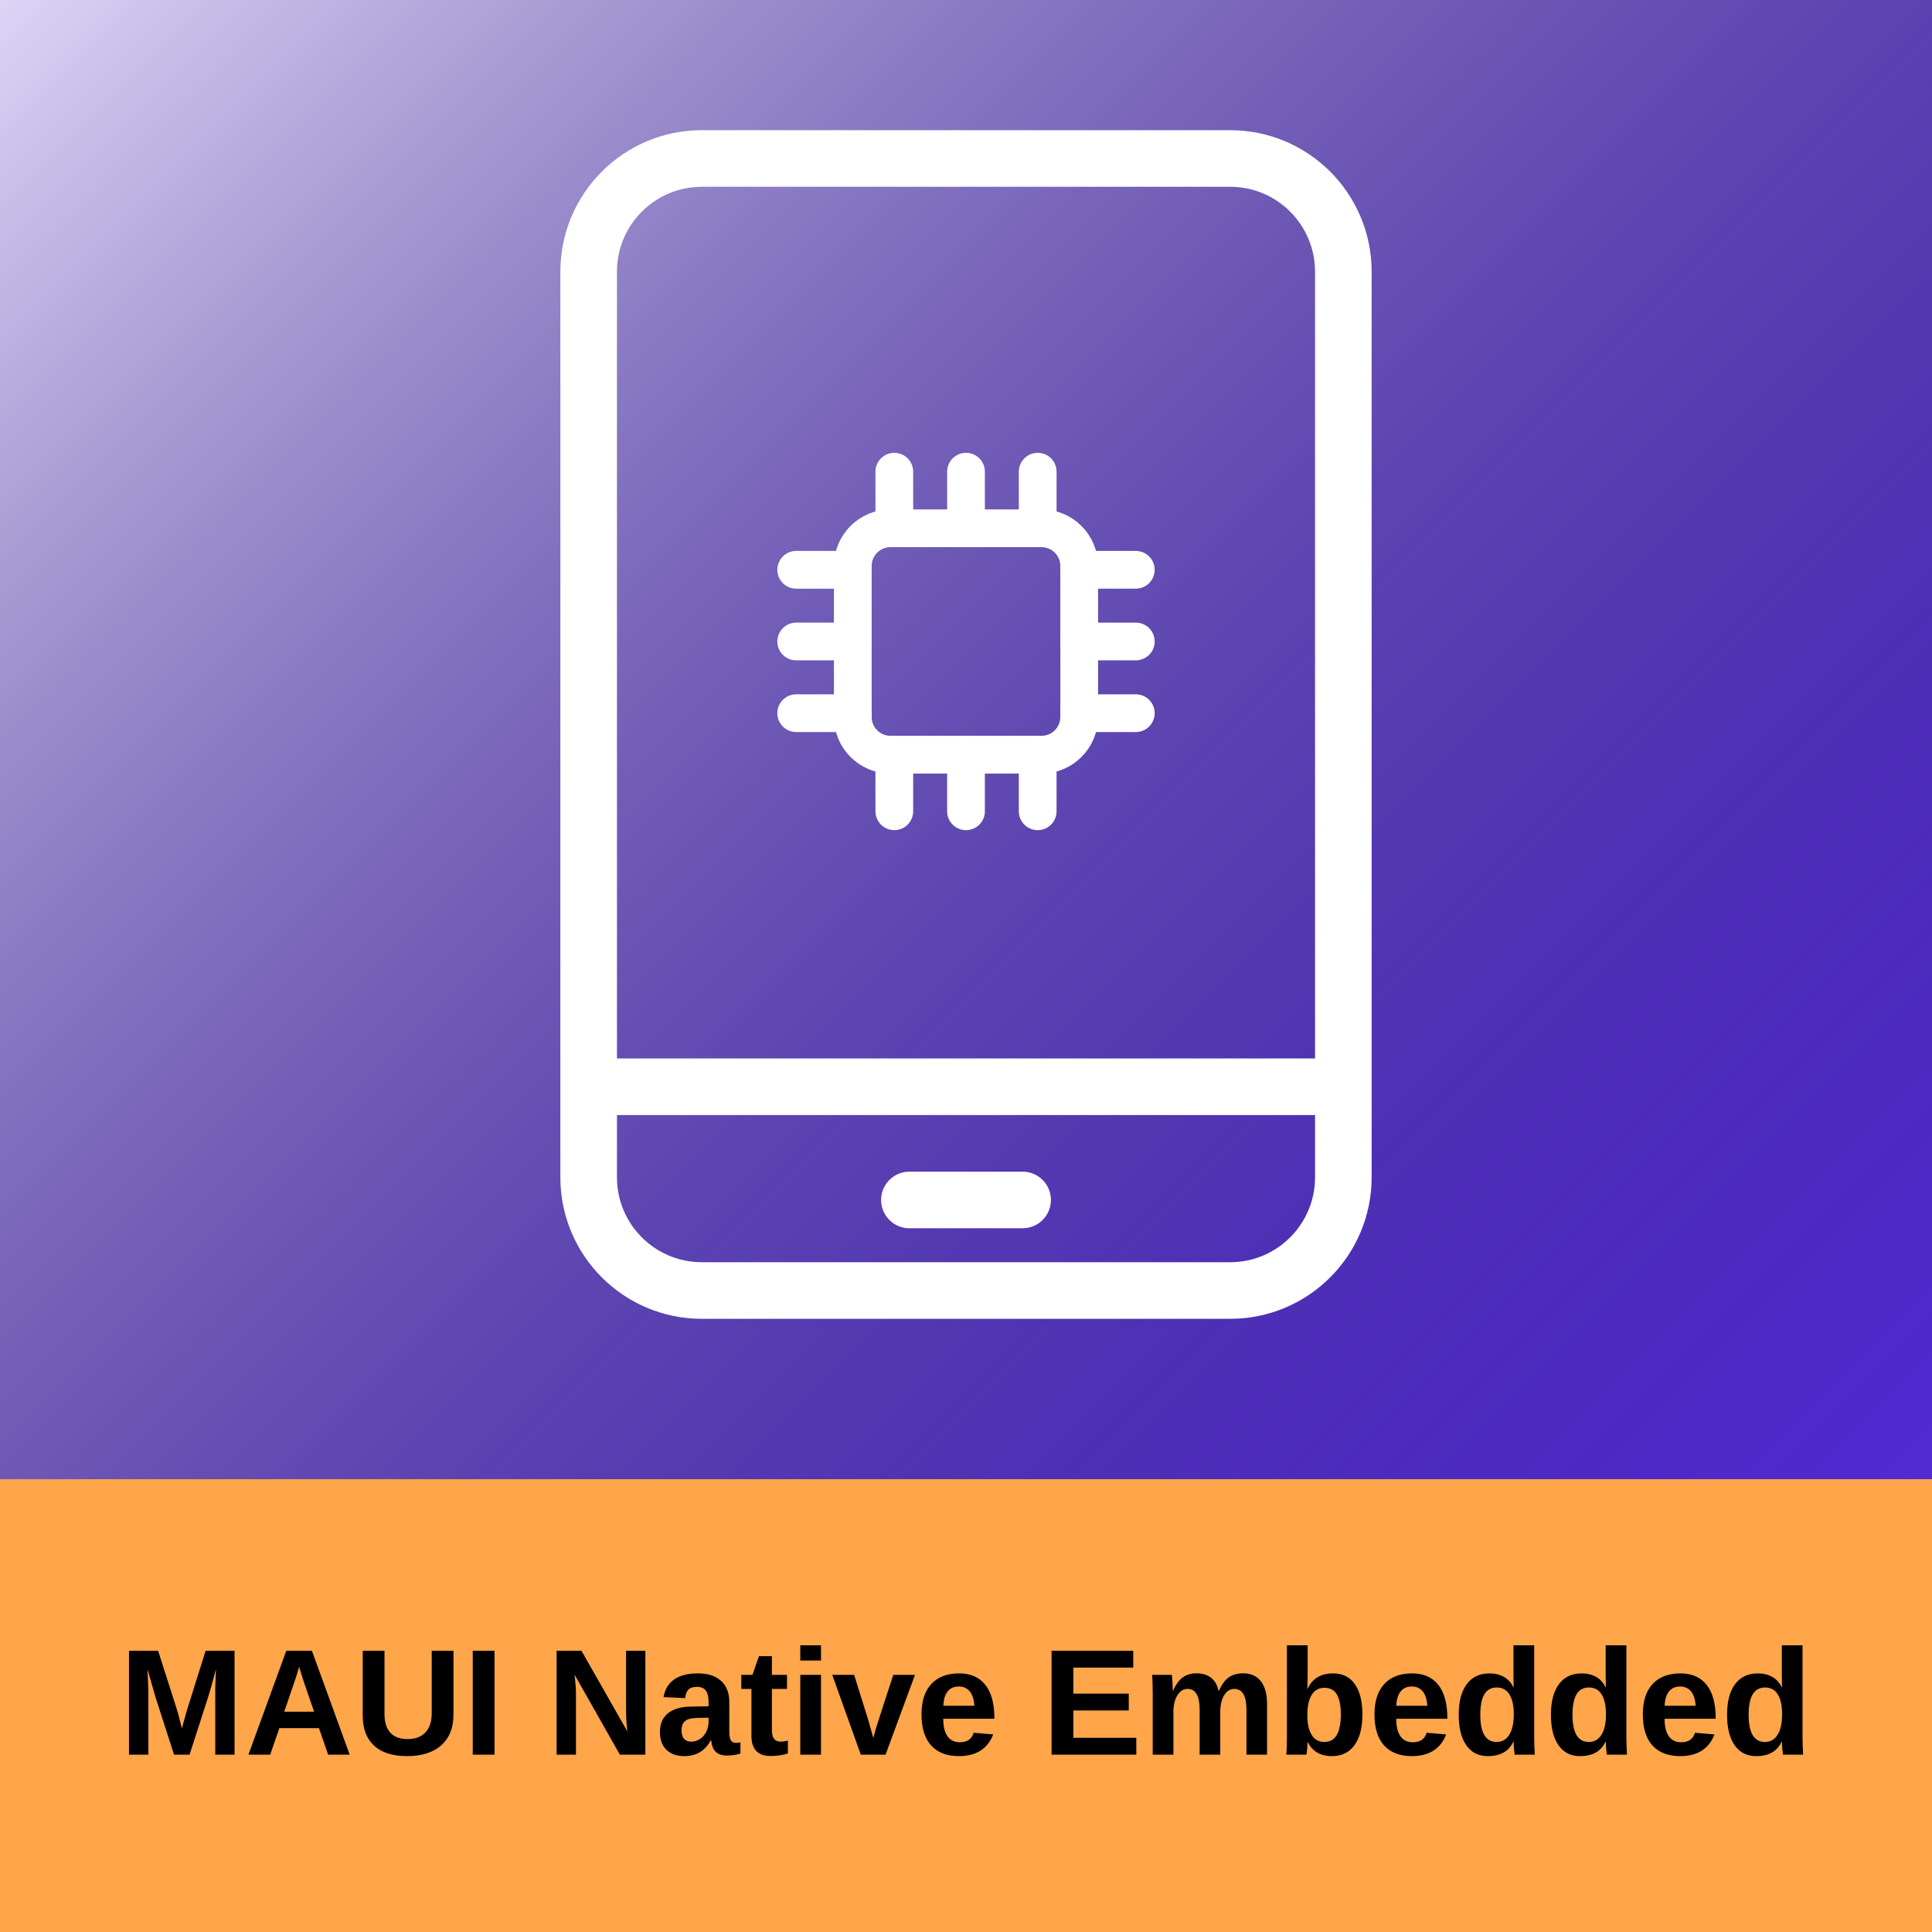
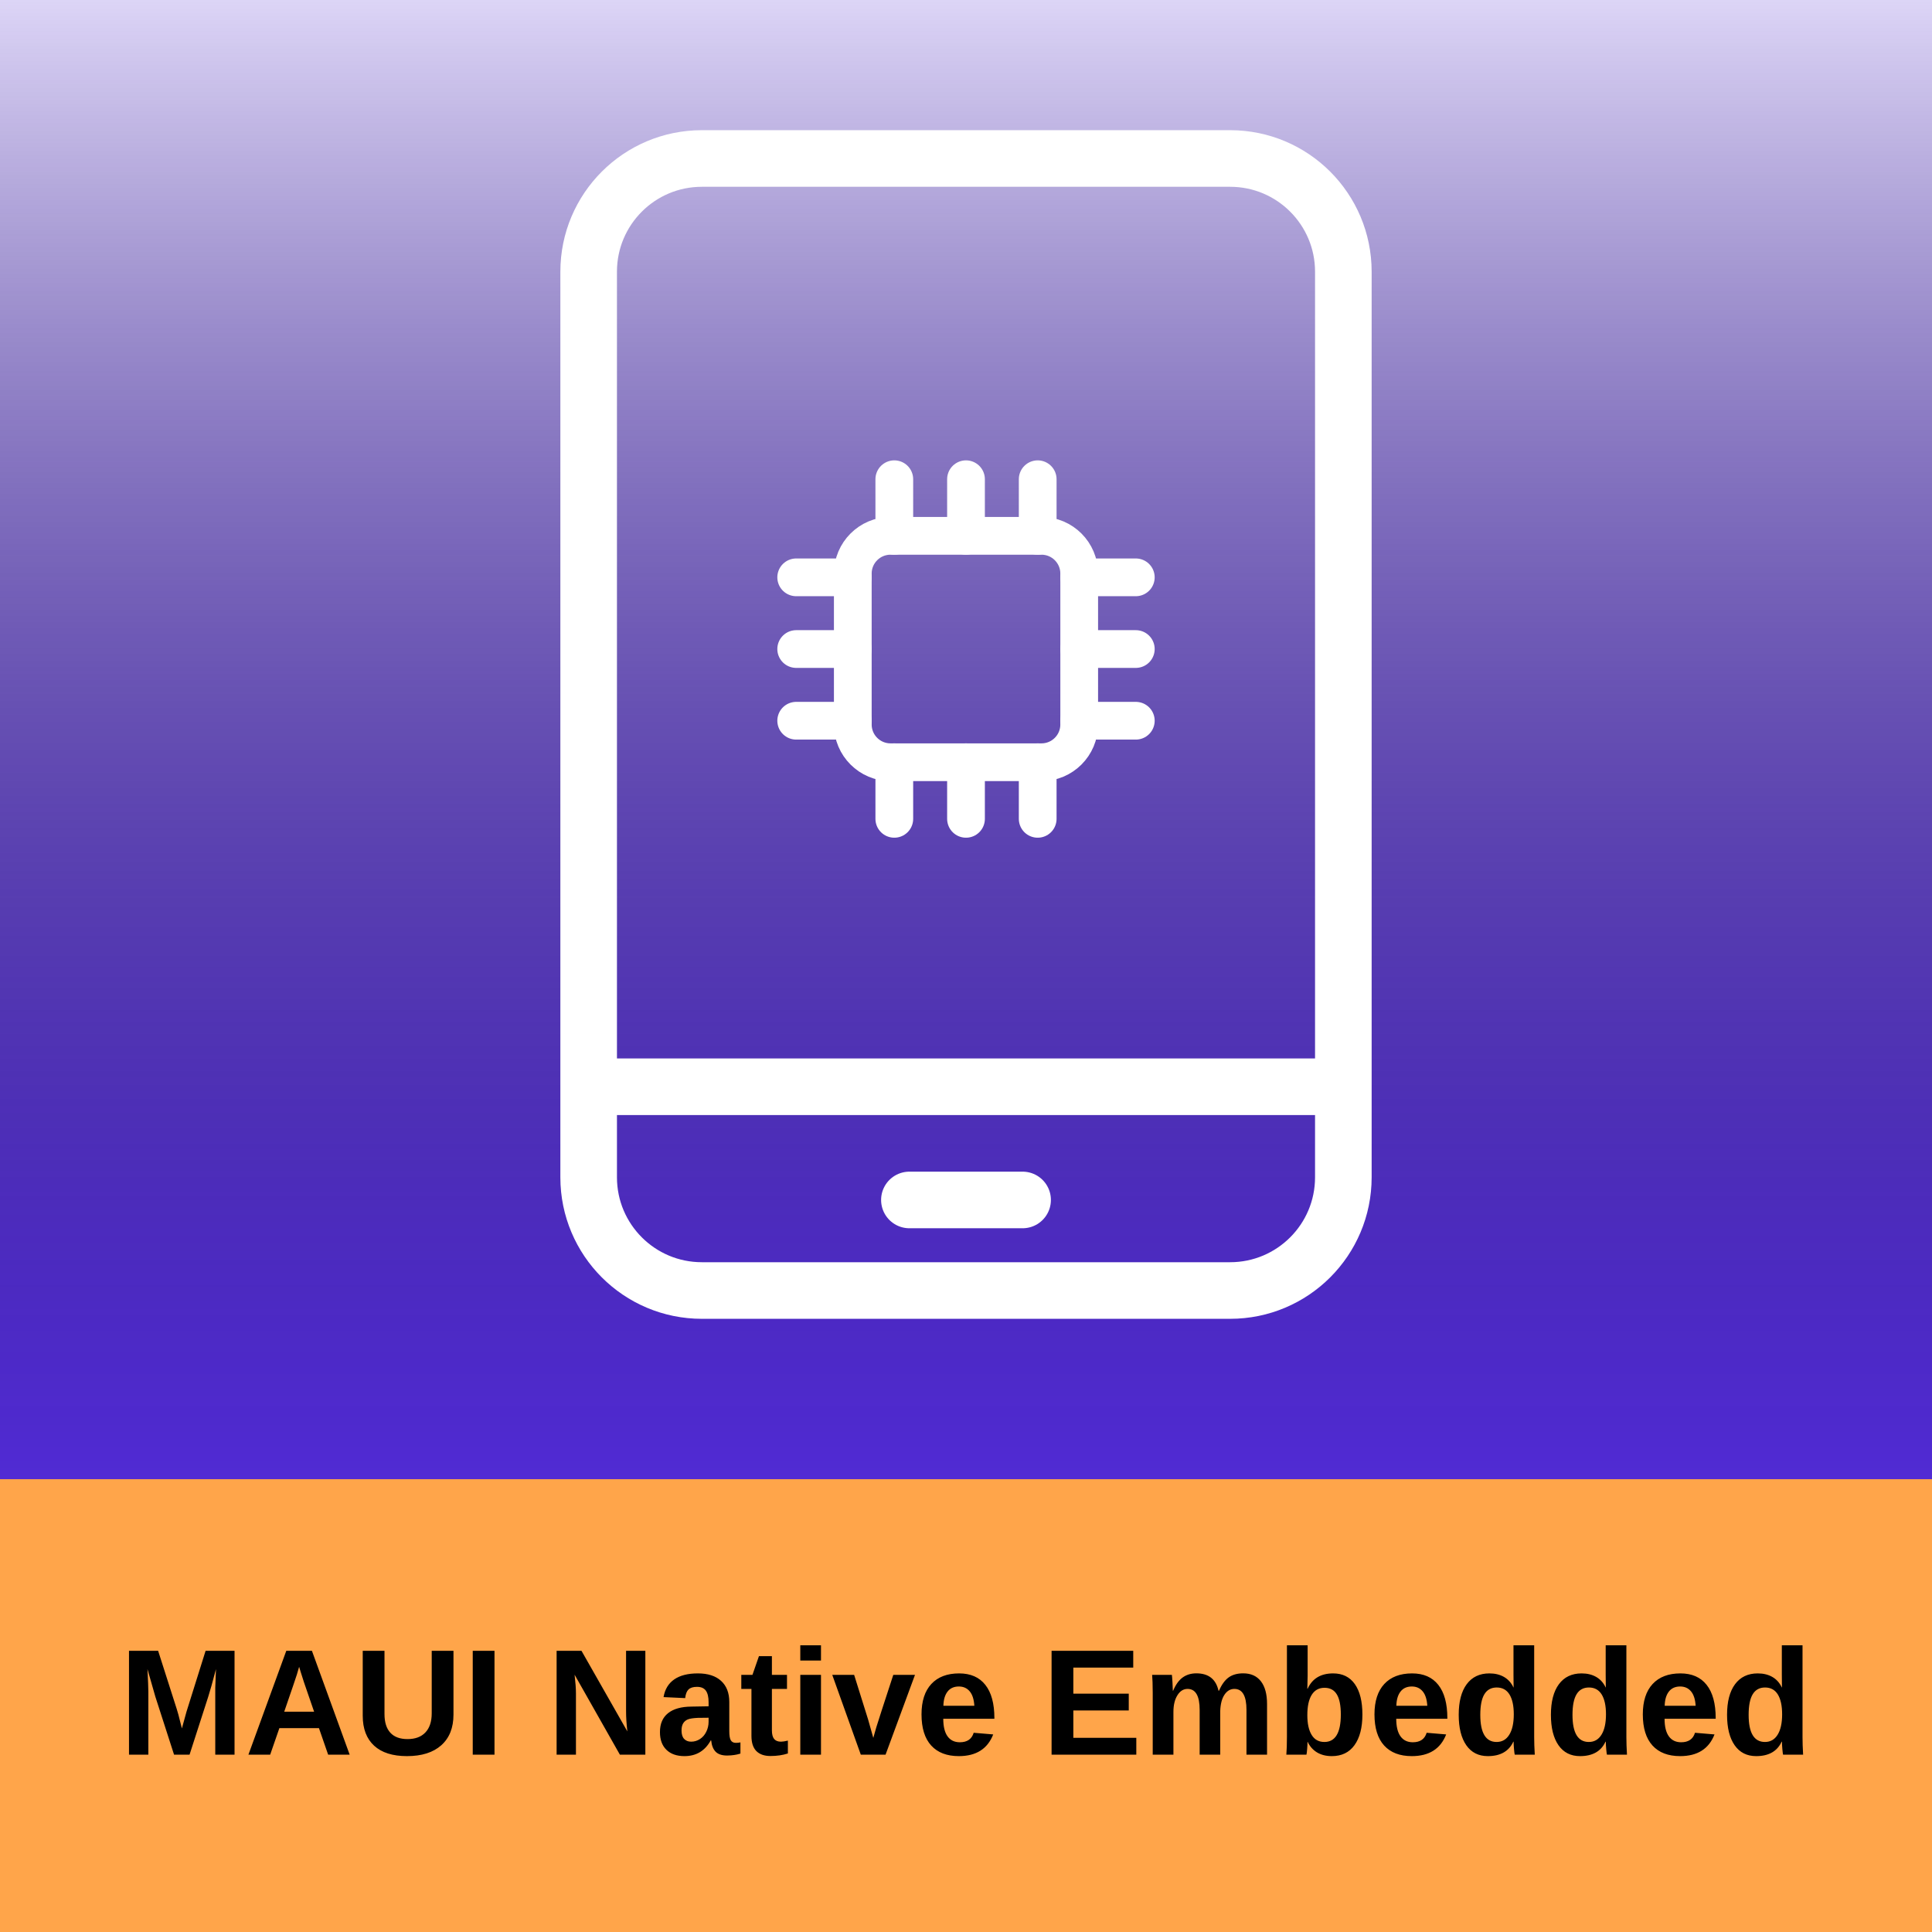
<svg xmlns="http://www.w3.org/2000/svg" version="1.1" width="1024" height="1024" xml:space="preserve" id="appicon">
  <defs>
-     <linearGradient id="appicon-gradient-rectangle" x1="30" y1="-30" x2="482" y2="422" gradientUnits="userSpaceOnUse">
+     <linearGradient id="appicon-gradient-rectangle2" x1="256" y1="-0" x2="256" y2="392" gradientUnits="userSpaceOnUse">
      <stop offset="0" stop-color="rgb(255, 255, 255)" stop-opacity="0.8" />
      <stop offset="1" stop-color="rgb(0, 0, 0)" stop-opacity="0" />
    </linearGradient>
  </defs>
-   <rect id="appicon-rectangle2" stroke="none" fill="rgb(81, 43, 212)" x="0" y="0" width="1024" height="1024" />
+   <rect id="appicon-backgroundColor" stroke="none" fill="rgb(81, 43, 212)" x="0" y="0" width="1024" height="1024" />
  <g id="appicon-group" transform="scale(2, 2)">
    <g id="appicon-group2">
      <rect id="appicon-rectangle3" stroke="none" fill="rgb(255, 165, 74)" x="0" y="392" width="512" height="120" />
-       <rect id="appicon-rectangle" stroke="none" fill="url(#appicon-gradient-rectangle)" x="0" y="0" width="512" height="392" />
+       <rect id="appicon-rectangle2" stroke="none" fill="url(#appicon-gradient-rectangle2)" x="0" y="0" width="512" height="392" />
    </g>
-     <g id="appicon-group3" transform="translate(206, 120)">
-       <rect id="appicon-rectangle4" stroke="rgb(255, 255, 255)" stroke-width="10" stroke-miterlimit="10" fill="none" x="20" y="20" width="60" height="60" rx="10" />
-       <path id="appicon-bezier" stroke="rgb(255, 255, 255)" stroke-width="10" stroke-linecap="round" stroke-miterlimit="10" fill="none" d="M 5,31 L 20,31" />
-       <path id="appicon-bezier2" stroke="rgb(255, 255, 255)" stroke-width="10" stroke-linecap="round" stroke-miterlimit="10" fill="none" d="M 5,50 L 20,50" />
-       <path id="appicon-bezier3" stroke="rgb(255, 255, 255)" stroke-width="10" stroke-linecap="round" stroke-miterlimit="10" fill="none" d="M 5,69 L 20,69" />
-       <path id="appicon-bezier4" stroke="rgb(255, 255, 255)" stroke-width="10" stroke-linecap="round" stroke-miterlimit="10" fill="none" d="M 80,31 L 95,31" />
-       <path id="appicon-bezier5" stroke="rgb(255, 255, 255)" stroke-width="10" stroke-linecap="round" stroke-miterlimit="10" fill="none" d="M 80,50 L 95,50" />
-       <path id="appicon-bezier6" stroke="rgb(255, 255, 255)" stroke-width="10" stroke-linecap="round" stroke-miterlimit="10" fill="none" d="M 80,69 L 95,69" />
-       <path id="appicon-bezier7" stroke="rgb(255, 255, 255)" stroke-width="10" stroke-linecap="round" stroke-miterlimit="10" fill="none" d="M 31,20 L 31,5" />
-       <path id="appicon-bezier8" stroke="rgb(255, 255, 255)" stroke-width="10" stroke-linecap="round" stroke-miterlimit="10" fill="none" d="M 50,20 L 50,5" />
-       <path id="appicon-bezier9" stroke="rgb(255, 255, 255)" stroke-width="10" stroke-linecap="round" stroke-miterlimit="10" fill="none" d="M 69,20 L 69,5" />
-       <path id="appicon-bezier10" stroke="rgb(255, 255, 255)" stroke-width="10" stroke-linecap="round" stroke-miterlimit="10" fill="none" d="M 31,95 L 31,80" />
-       <path id="appicon-bezier11" stroke="rgb(255, 255, 255)" stroke-width="10" stroke-linecap="round" stroke-miterlimit="10" fill="none" d="M 50,95 L 50,80" />
-       <path id="appicon-bezier12" stroke="rgb(255, 255, 255)" stroke-width="10" stroke-linecap="round" stroke-miterlimit="10" fill="none" d="M 69,95 L 69,80" />
+     <g id="appicon-group3" transform="translate(146, 32)">
+       <g id="appicon-mobileGroup">
+         <rect id="appicon-rectangle" stroke="rgb(255, 255, 255)" stroke-width="15" stroke-miterlimit="10" fill="none" x="10" y="10" width="200" height="300" rx="30" />
+         <path id="appicon-bezier" stroke="rgb(255, 255, 255)" stroke-width="15" stroke-miterlimit="10" fill="none" d="M 10,256 L 210,256" />
+         <path id="appicon-bezier2" stroke="rgb(255, 255, 255)" stroke-width="15" stroke-linecap="round" stroke-miterlimit="10" fill="none" d="M 95,286 L 125,286" />
+       </g>
+       <g id="appicon-embeddedGroup">
+         <rect id="appicon-rectangle4" stroke="rgb(255, 255, 255)" stroke-width="10" stroke-miterlimit="10" fill="none" x="80" y="110" width="60" height="60" rx="10" />
+         <path id="appicon-bezier3" stroke="rgb(255, 255, 255)" stroke-width="10" stroke-linecap="round" stroke-miterlimit="10" fill="none" d="M 65,121 L 80,121" />
+         <path id="appicon-bezier4" stroke="rgb(255, 255, 255)" stroke-width="10" stroke-linecap="round" stroke-miterlimit="10" fill="none" d="M 65,140 L 80,140" />
+         <path id="appicon-bezier5" stroke="rgb(255, 255, 255)" stroke-width="10" stroke-linecap="round" stroke-miterlimit="10" fill="none" d="M 65,159 L 80,159" />
+         <path id="appicon-bezier6" stroke="rgb(255, 255, 255)" stroke-width="10" stroke-linecap="round" stroke-miterlimit="10" fill="none" d="M 140,121 L 155,121" />
+         <path id="appicon-bezier7" stroke="rgb(255, 255, 255)" stroke-width="10" stroke-linecap="round" stroke-miterlimit="10" fill="none" d="M 140,140 L 155,140" />
+         <path id="appicon-bezier8" stroke="rgb(255, 255, 255)" stroke-width="10" stroke-linecap="round" stroke-miterlimit="10" fill="none" d="M 140,159 L 155,159" />
+         <path id="appicon-bezier9" stroke="rgb(255, 255, 255)" stroke-width="10" stroke-linecap="round" stroke-miterlimit="10" fill="none" d="M 91,110 L 91,95" />
+         <path id="appicon-bezier10" stroke="rgb(255, 255, 255)" stroke-width="10" stroke-linecap="round" stroke-miterlimit="10" fill="none" d="M 110,110 L 110,95" />
+         <path id="appicon-bezier11" stroke="rgb(255, 255, 255)" stroke-width="10" stroke-linecap="round" stroke-miterlimit="10" fill="none" d="M 129,110 L 129,95" />
+         <path id="appicon-bezier12" stroke="rgb(255, 255, 255)" stroke-width="10" stroke-linecap="round" stroke-miterlimit="10" fill="none" d="M 91,185 L 91,170" />
+         <path id="appicon-bezier13" stroke="rgb(255, 255, 255)" stroke-width="10" stroke-linecap="round" stroke-miterlimit="10" fill="none" d="M 110,185 L 110,170" />
+         <path id="appicon-bezier14" stroke="rgb(255, 255, 255)" stroke-width="10" stroke-linecap="round" stroke-miterlimit="10" fill="none" d="M 129,185 L 129,170" />
+       </g>
    </g>
    <text fill="rgb(0, 0, 0)" font-family="Arial-BoldMT, Arial, 'Helvetica Neue', Helvetica, sans-serif" font-weight="bold" font-size="40" x="256" y="465" text-anchor="middle">MAUI Native Embedded</text>
-     <g id="appicon-group4" transform="translate(146, 32)">
-       <g id="appicon-group5">
-         <rect id="appicon-rectangle5" stroke="rgb(255, 255, 255)" stroke-width="15" stroke-miterlimit="10" fill="none" x="10" y="10" width="200" height="300" rx="30" />
-         <path id="appicon-bezier13" stroke="rgb(255, 255, 255)" stroke-width="15" stroke-miterlimit="10" fill="none" d="M 10,256 L 210,256" />
-         <path id="appicon-bezier14" stroke="rgb(255, 255, 255)" stroke-width="15" stroke-linecap="round" stroke-miterlimit="10" fill="none" d="M 95,286 L 125,286" />
-       </g>
-     </g>
  </g>
</svg>
